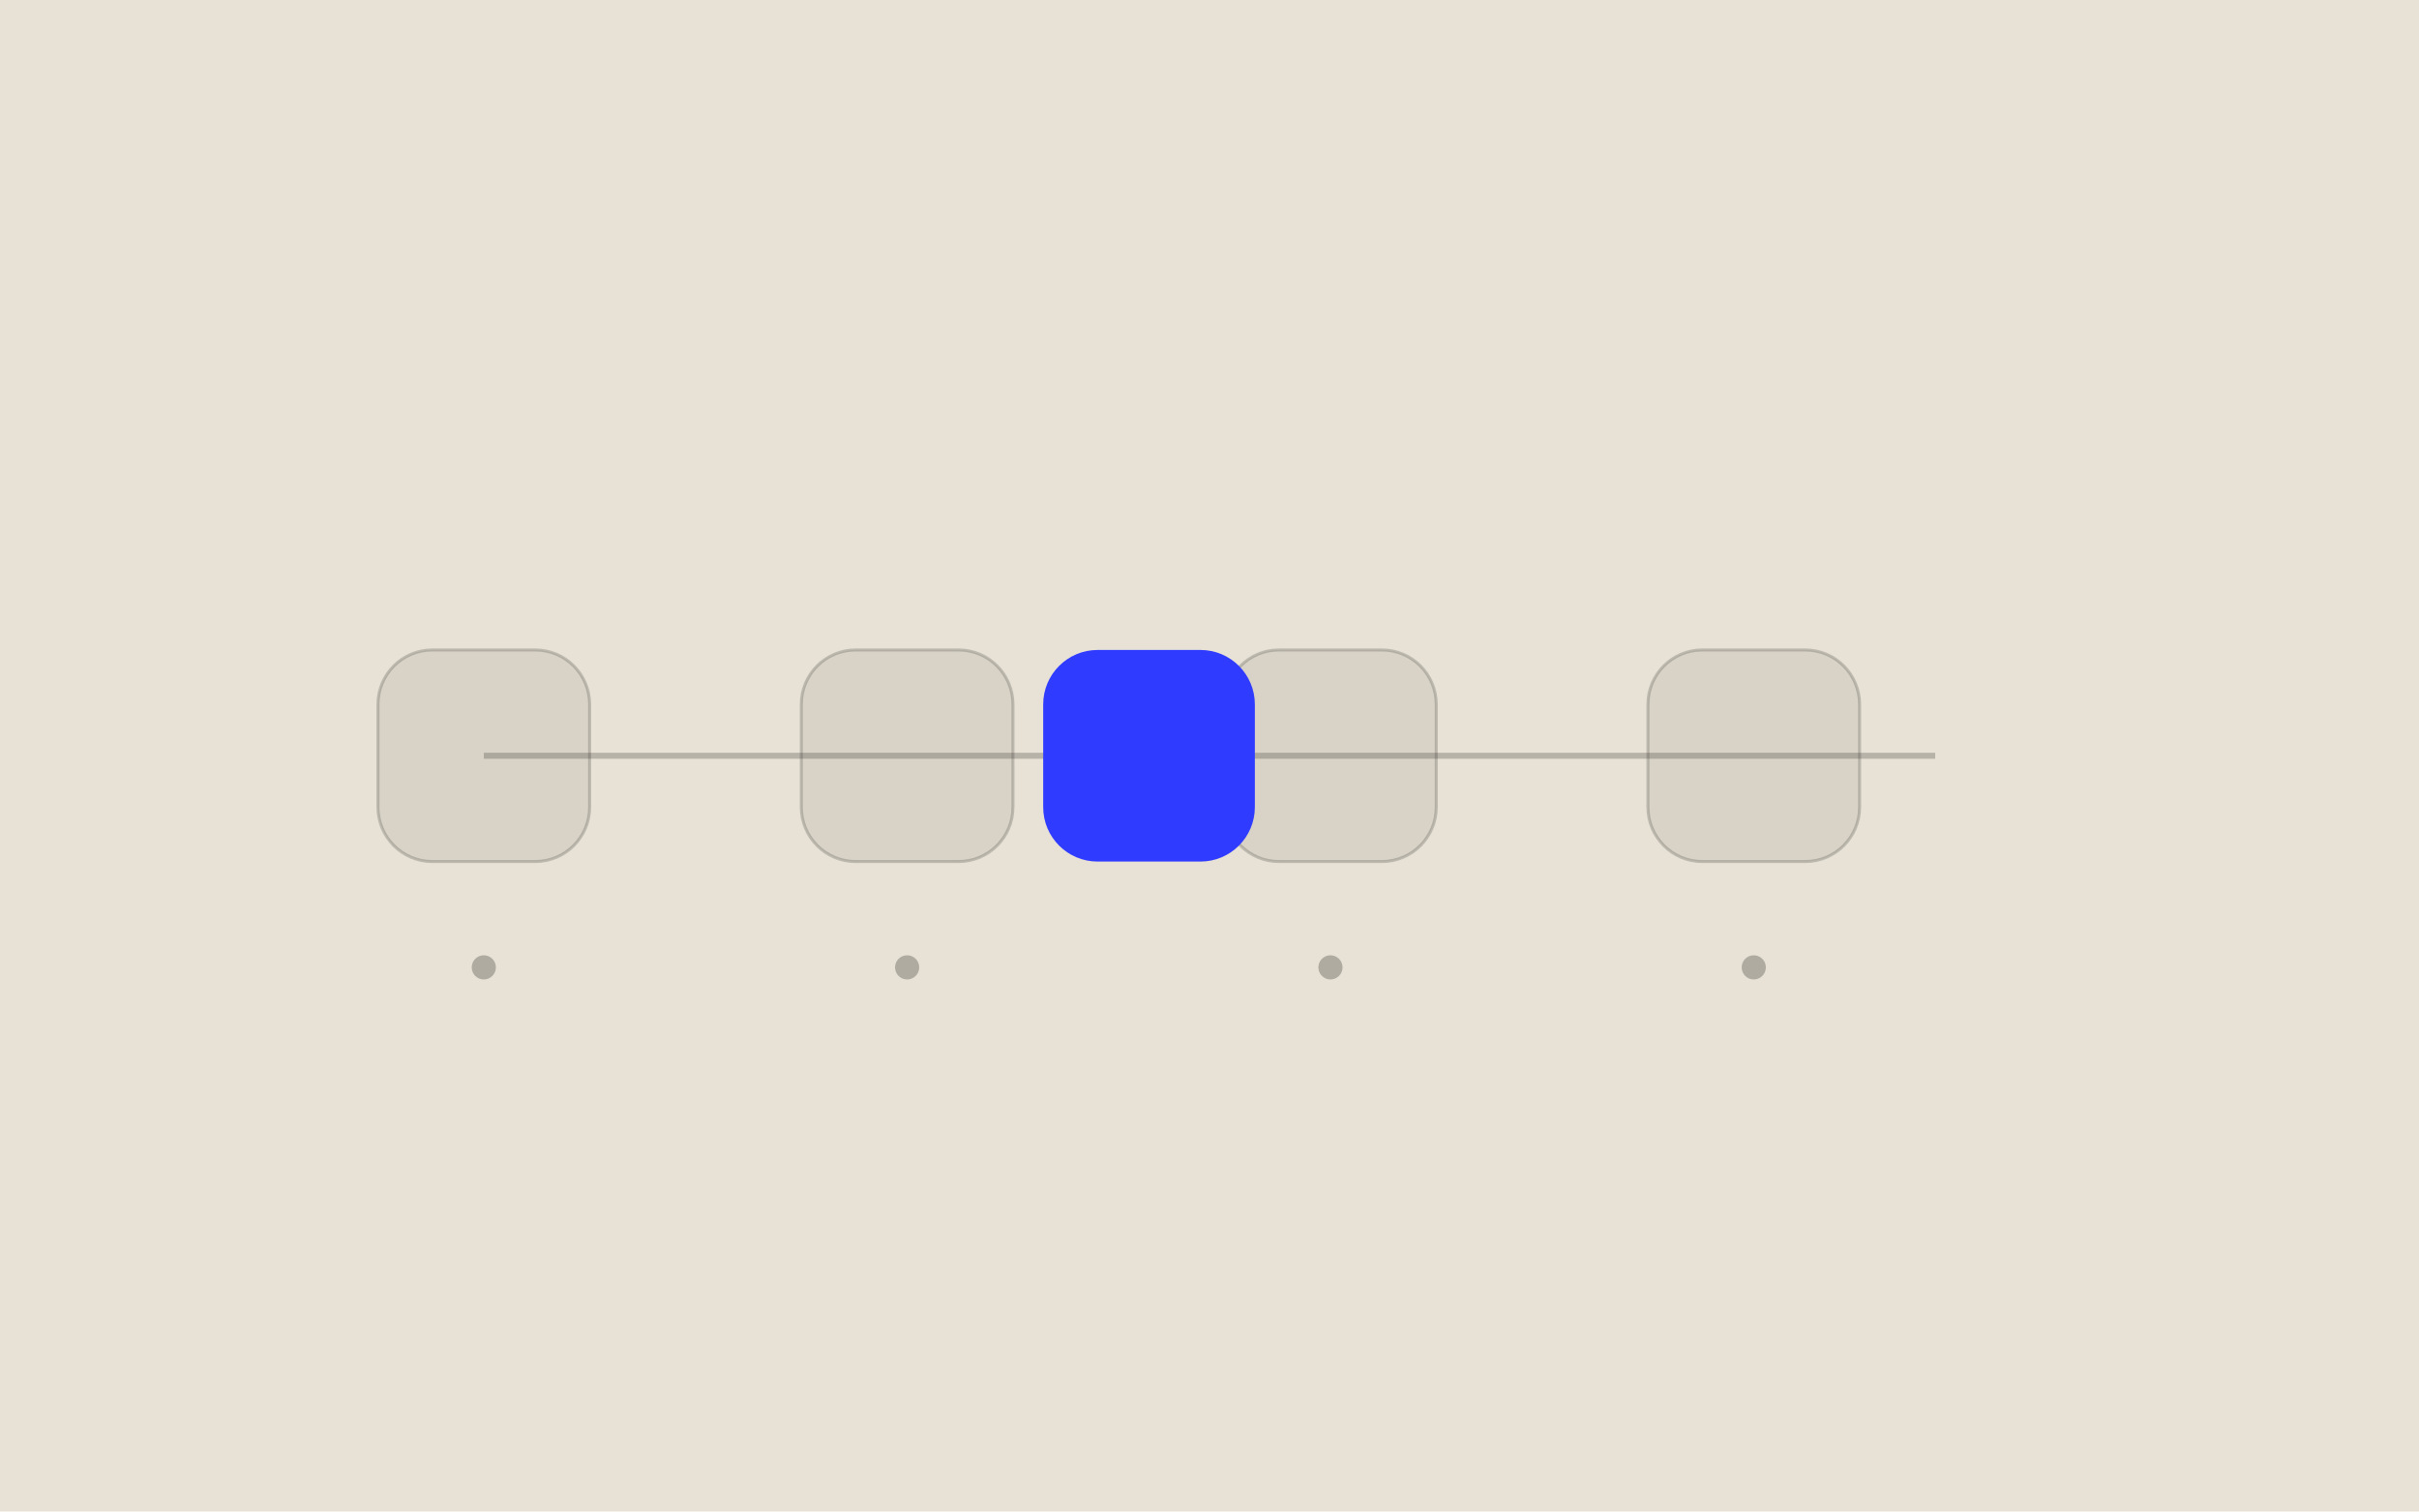
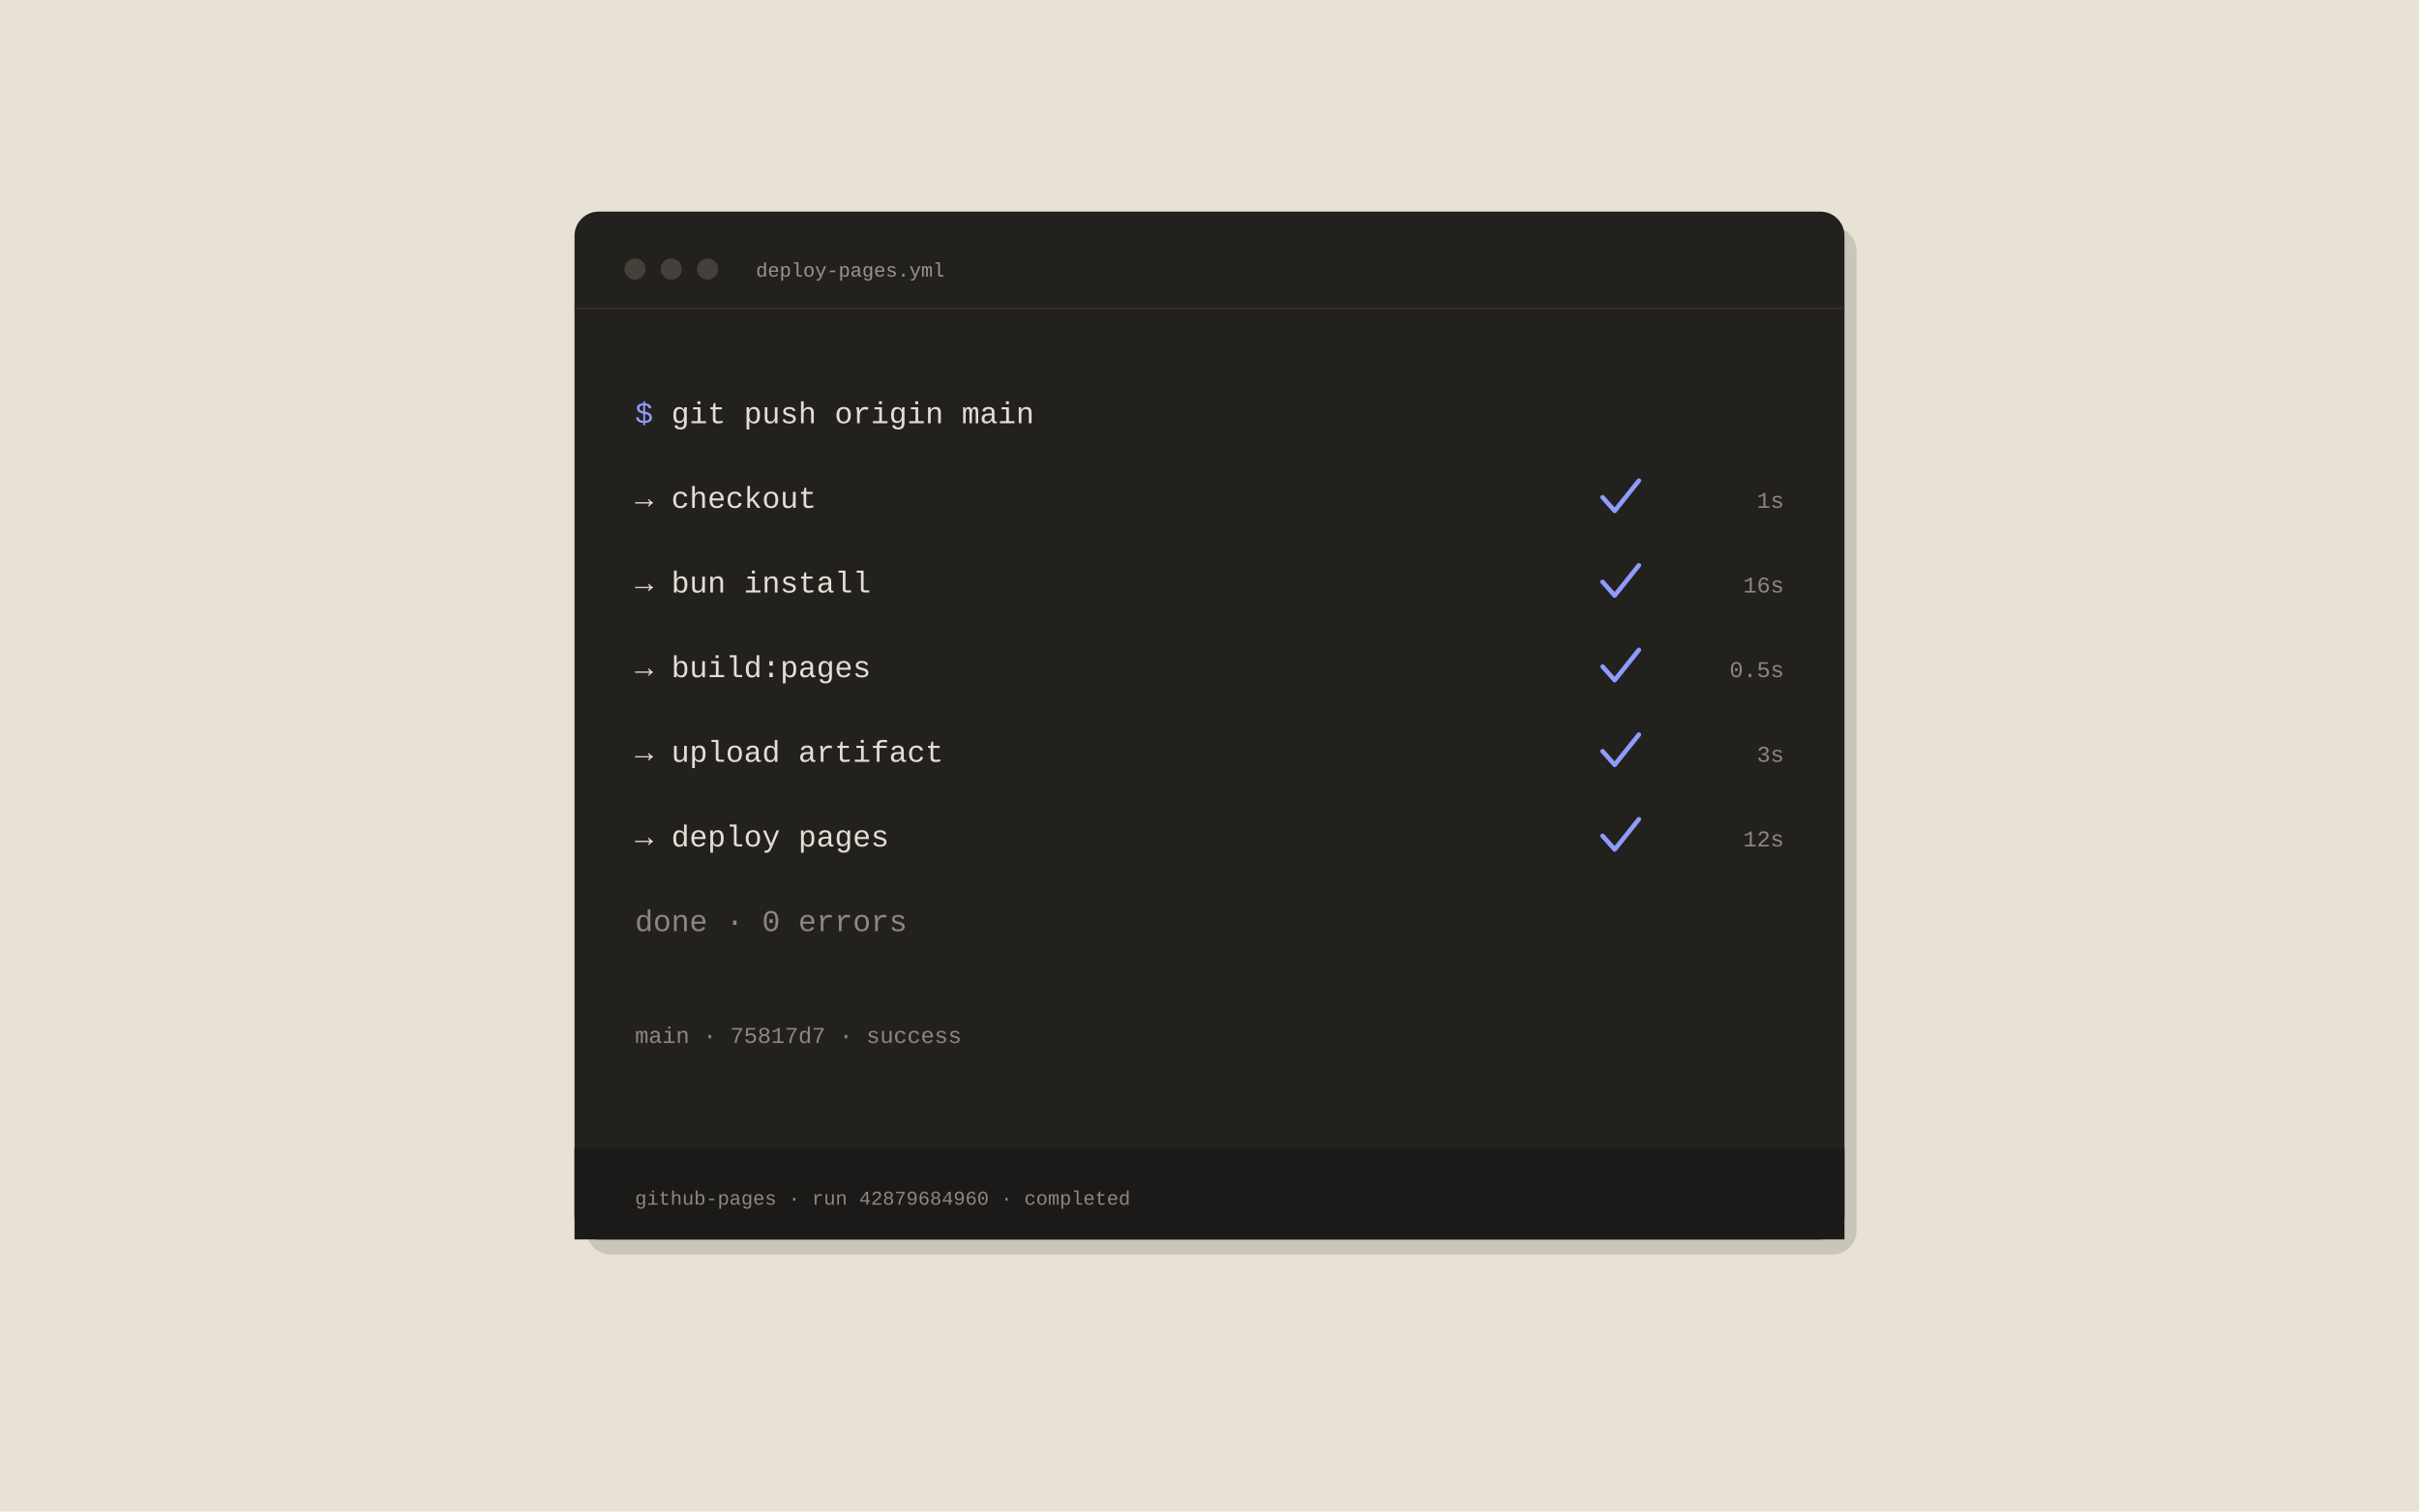
- <svg xmlns="http://www.w3.org/2000/svg" viewBox="0 0 1600 1000" width="1600" height="1000">
+ <svg xmlns="http://www.w3.org/2000/svg" viewBox="0 0 1600 1000" width="1600" height="1000" role="img" aria-label="Deployment log showing checkout, install, build and deploy stages passing">
  <rect width="1600" height="1000" fill="#e8e2d6" />
-   <line x1="320" y1="500" x2="1280" y2="500" stroke="#2b2925" stroke-opacity="0.25" stroke-width="4" />
-   <g fill="#2b2925" fill-opacity="0.08" stroke="#2b2925" stroke-opacity="0.22" stroke-width="2">
-     <rect x="250" y="430" width="140" height="140" rx="36" />
-     <rect x="530" y="430" width="140" height="140" rx="36" />
-     <rect x="810" y="430" width="140" height="140" rx="36" />
-     <rect x="1090" y="430" width="140" height="140" rx="36" />
+   <rect x="388" y="150" width="840" height="680" rx="16" fill="#2b2925" fill-opacity="0.16" />
+   <rect x="380" y="140" width="840" height="680" rx="16" fill="#23211e" />
+   <circle cx="420" cy="178" r="7" fill="#45413a" />
+   <circle cx="444" cy="178" r="7" fill="#45413a" />
+   <circle cx="468" cy="178" r="7" fill="#45413a" />
+   <text x="500" y="183" font-family="ui-monospace, Consolas, 'Courier New', monospace" font-size="13" fill="#9a948a">deploy-pages.yml</text>
+   <line x1="380" y1="204" x2="1220" y2="204" stroke="#34302a" />
+   <g font-family="ui-monospace, Consolas, 'Courier New', monospace" font-size="20" fill="#e3ded4">
+     <text x="420" y="280">
+       <tspan fill="#8f9bff">$</tspan> git push origin main</text>
+     <text x="420" y="336">→ checkout</text>
+     <path d="M1060 329 l8 9 l16 -20" stroke="#8f9bff" stroke-width="3" fill="none" stroke-linecap="round" stroke-linejoin="round" />
+     <text x="1180" y="336" text-anchor="end" font-size="15" fill="#8d877d">1s</text>
+     <text x="420" y="392">→ bun install</text>
+     <path d="M1060 385 l8 9 l16 -20" stroke="#8f9bff" stroke-width="3" fill="none" stroke-linecap="round" stroke-linejoin="round" />
+     <text x="1180" y="392" text-anchor="end" font-size="15" fill="#8d877d">16s</text>
+     <text x="420" y="448">→ build:pages</text>
+     <path d="M1060 441 l8 9 l16 -20" stroke="#8f9bff" stroke-width="3" fill="none" stroke-linecap="round" stroke-linejoin="round" />
+     <text x="1180" y="448" text-anchor="end" font-size="15" fill="#8d877d">0.5s</text>
+     <text x="420" y="504">→ upload artifact</text>
+     <path d="M1060 497 l8 9 l16 -20" stroke="#8f9bff" stroke-width="3" fill="none" stroke-linecap="round" stroke-linejoin="round" />
+     <text x="1180" y="504" text-anchor="end" font-size="15" fill="#8d877d">3s</text>
+     <text x="420" y="560">→ deploy pages</text>
+     <path d="M1060 553 l8 9 l16 -20" stroke="#8f9bff" stroke-width="3" fill="none" stroke-linecap="round" stroke-linejoin="round" />
+     <text x="1180" y="560" text-anchor="end" font-size="15" fill="#8d877d">12s</text>
+     <text x="420" y="616" fill="#8d877d">done · 0 errors</text>
+     <text x="420" y="690" font-size="15" fill="#8d877d">main · 75817d7 · success</text>
  </g>
-   <rect x="690" y="430" width="140" height="140" rx="36" fill="#2f3bff" />
-   <circle cx="320" cy="640" r="8" fill="#2b2925" fill-opacity="0.3" />
-   <circle cx="600" cy="640" r="8" fill="#2b2925" fill-opacity="0.3" />
-   <circle cx="880" cy="640" r="8" fill="#2b2925" fill-opacity="0.3" />
-   <circle cx="1160" cy="640" r="8" fill="#2b2925" fill-opacity="0.3" />
+   <rect x="380" y="760" width="840" height="60" fill="#1b1a18" />
+   <text x="420" y="797" font-family="ui-monospace, Consolas, 'Courier New', monospace" font-size="13" fill="#8d877d">github-pages · run 42879684960 · completed</text>
</svg>
